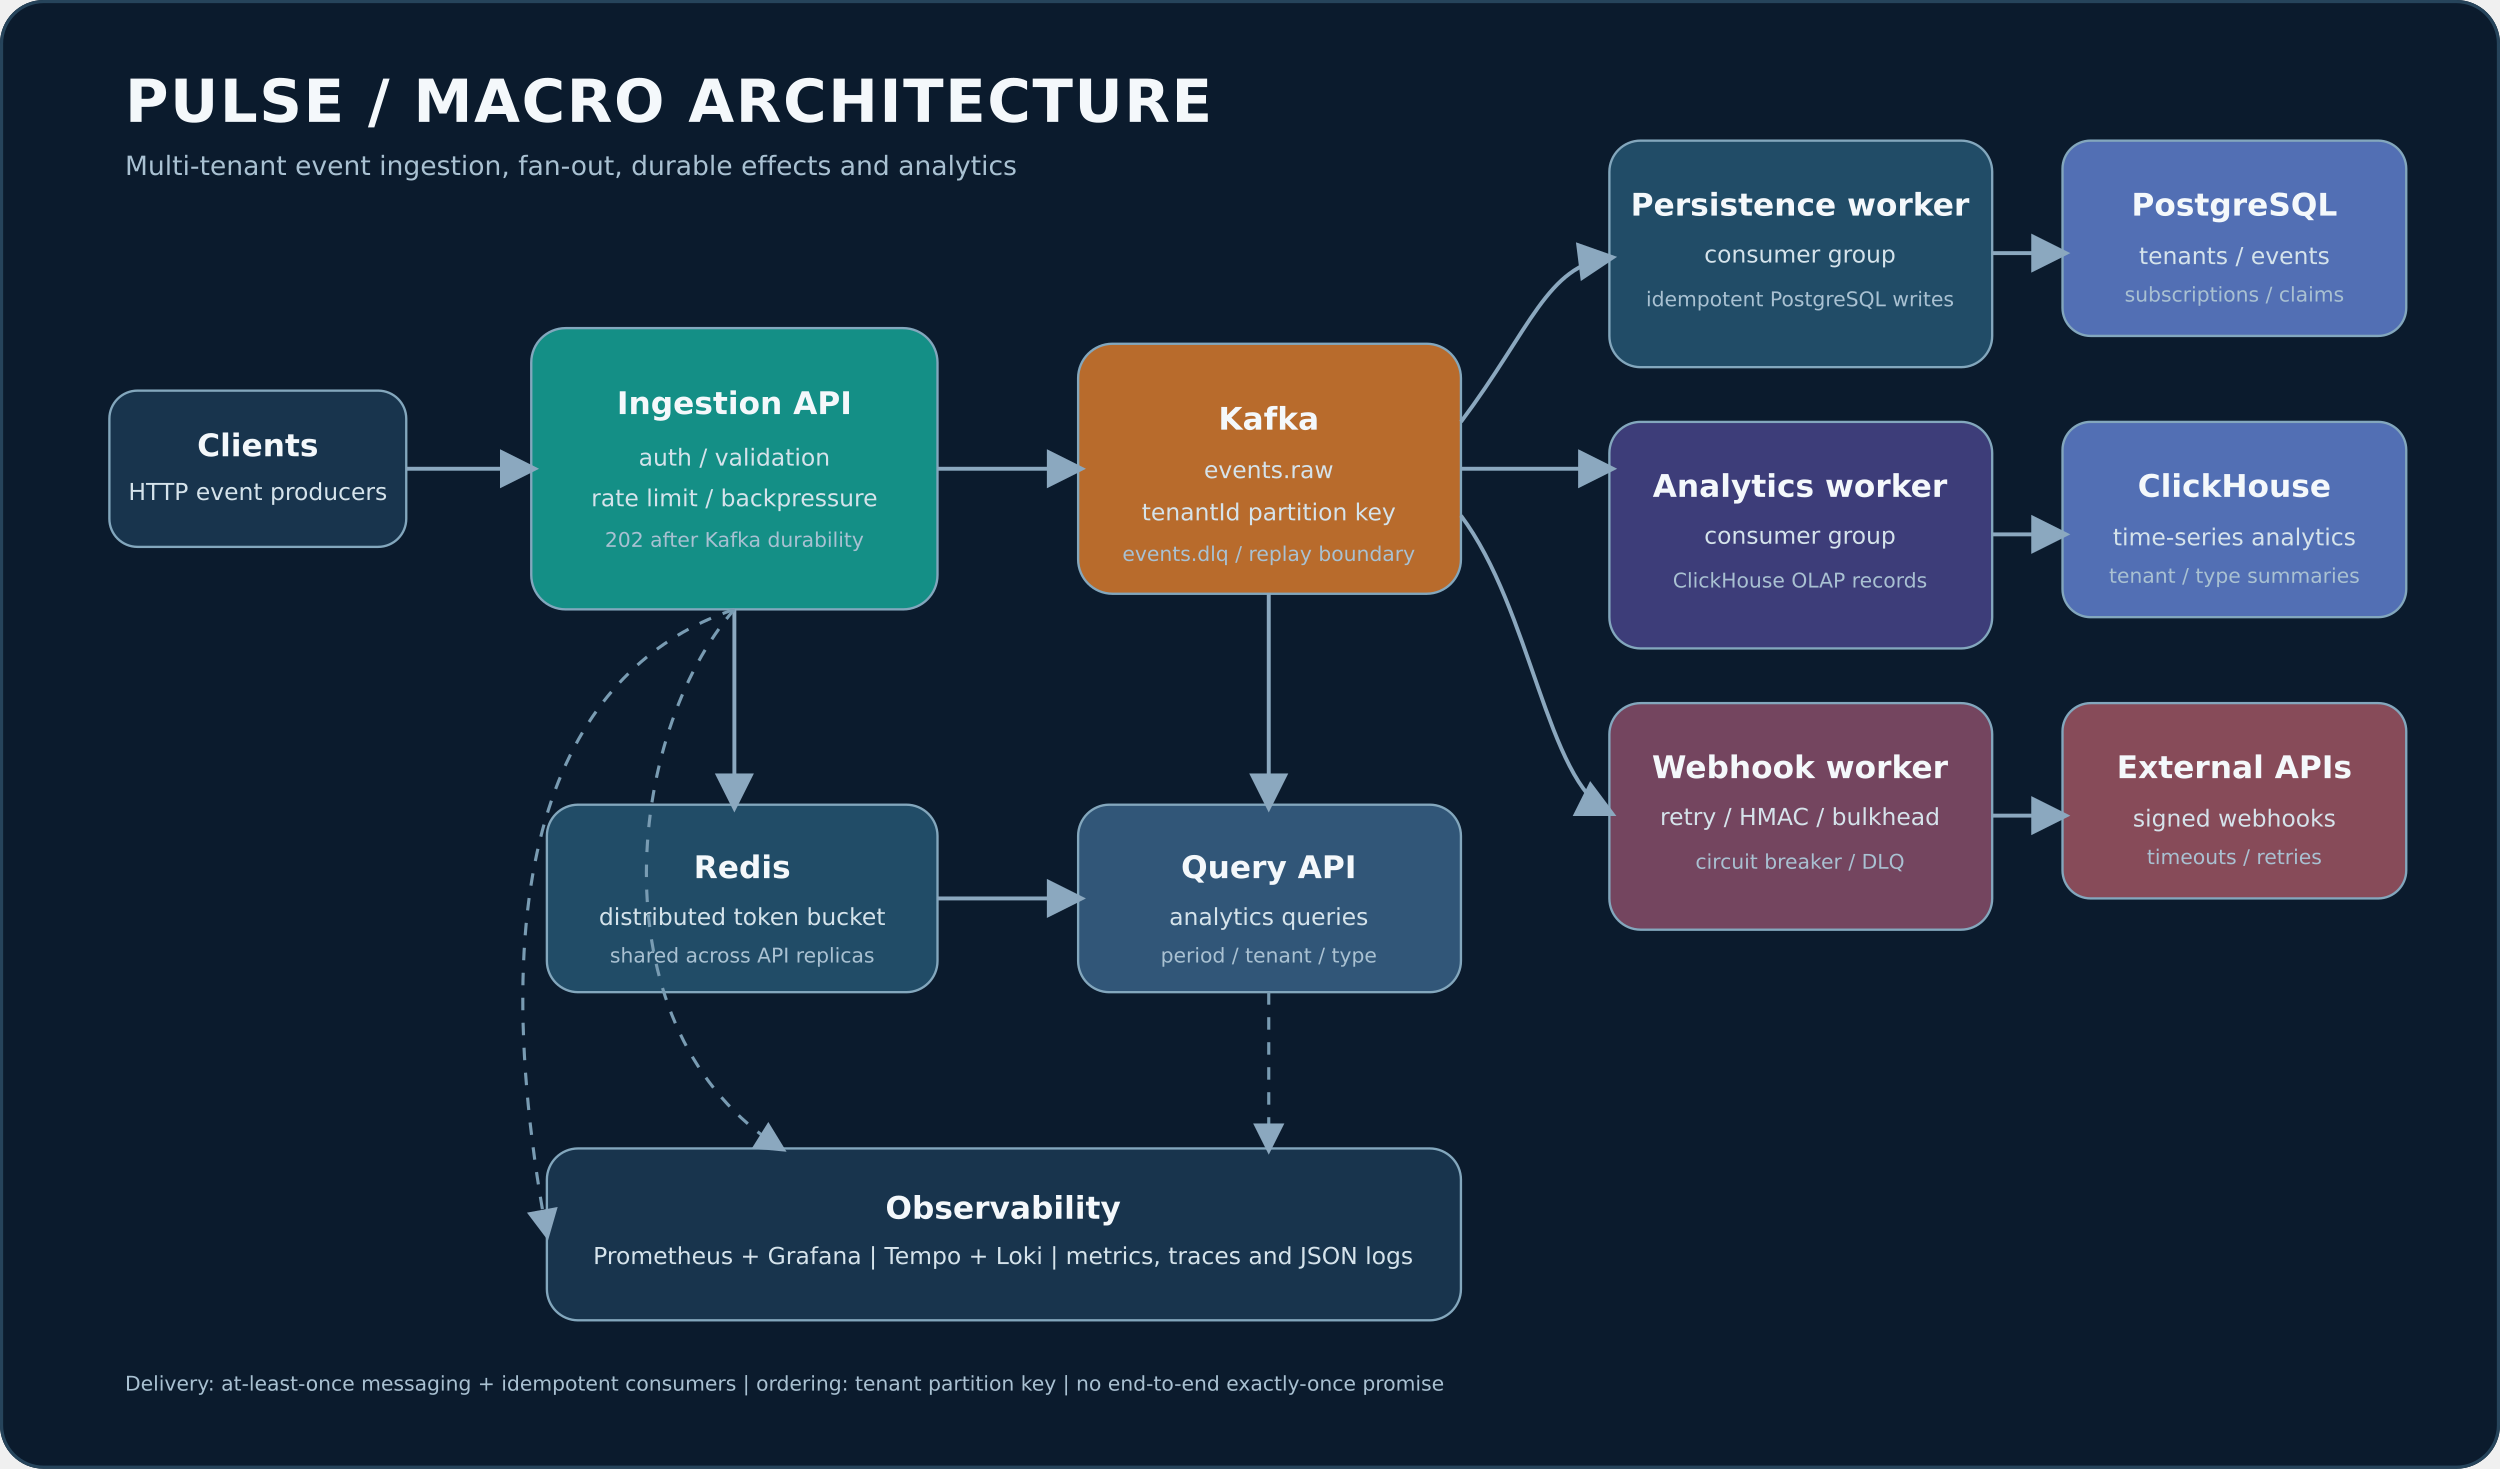
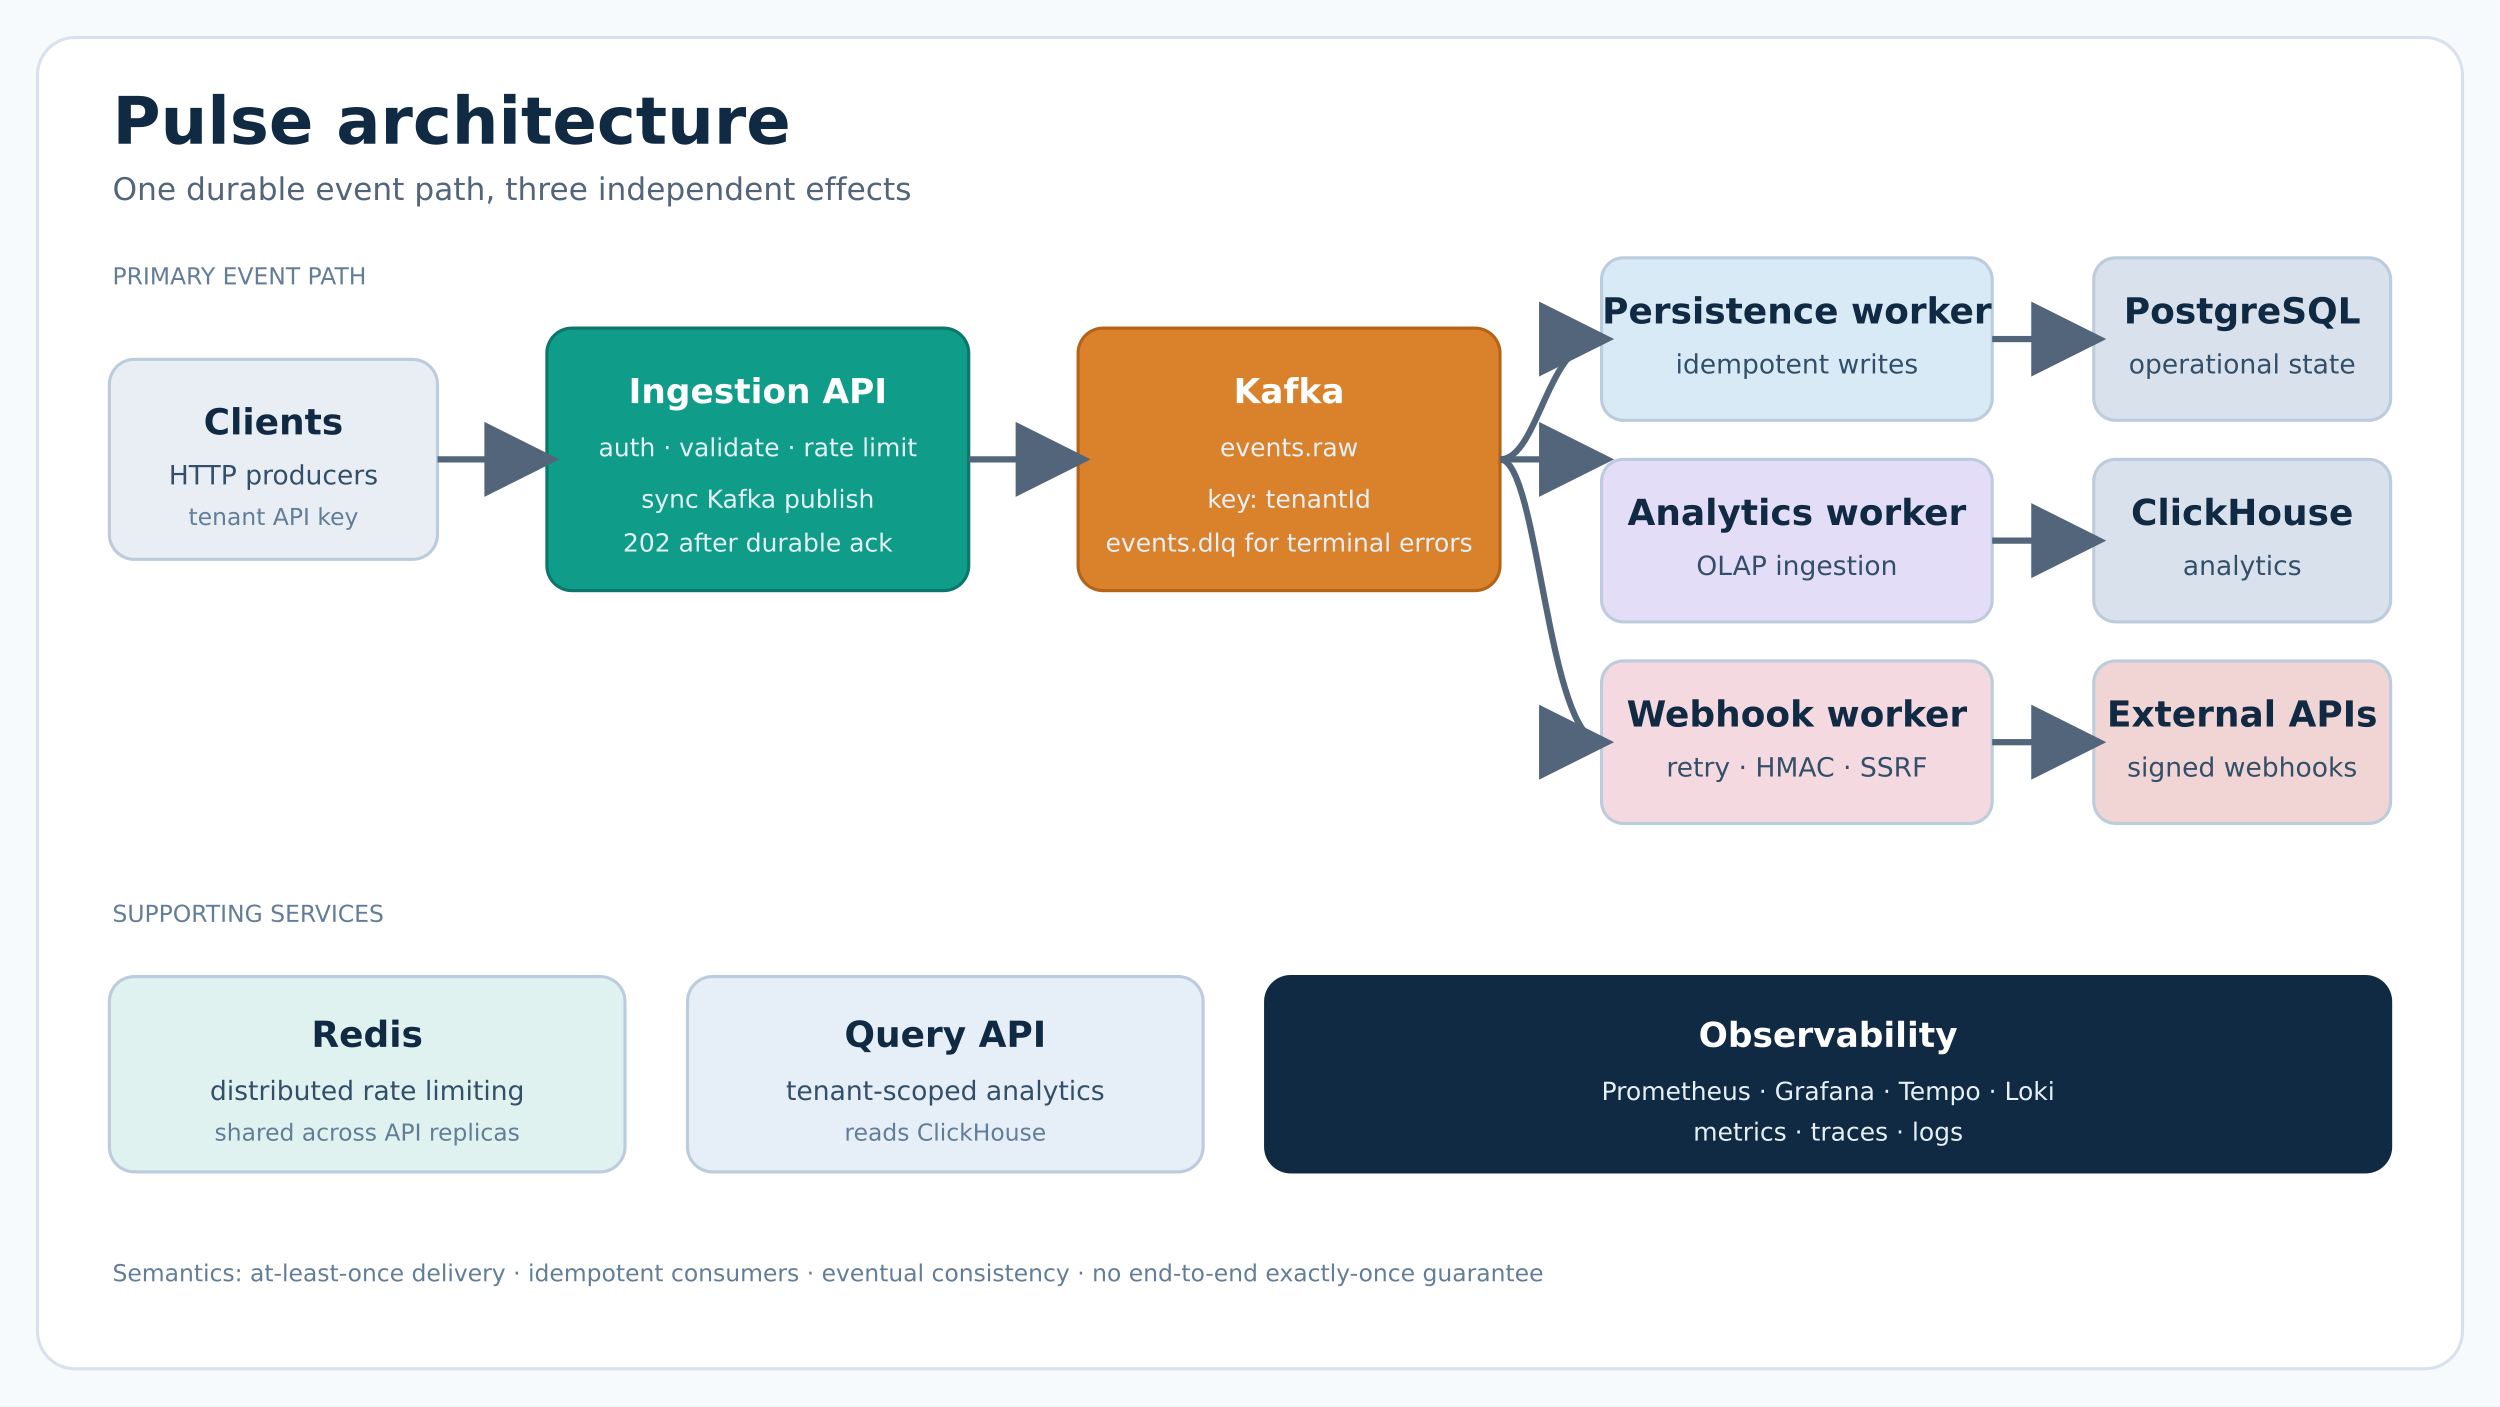
- <svg xmlns="http://www.w3.org/2000/svg" width="1600" height="940" viewBox="0 0 1600 940" role="img" aria-labelledby="title desc">
+ <svg xmlns="http://www.w3.org/2000/svg" width="1600" height="900" viewBox="0 0 1600 900" role="img" aria-labelledby="title desc">
  <defs>
-     <marker id="arrow" markerWidth="10" markerHeight="10" refX="8" refY="5" orient="auto">
-       <path d="M0,0 L10,5 L0,10 z" fill="#8ba8bf" />
+     <marker id="arrow" markerWidth="12" markerHeight="12" refX="10" refY="6" orient="auto">
+       <path d="M0,0 L12,6 L0,12 z" fill="#52657a" />
    </marker>
    <style>
-       .title { font-family: DejaVu Sans; font-size: 38px; font-weight: 700; fill: #f4f8fb; letter-spacing: 1px; }
-       .subtitle { font-family: DejaVu Sans; font-size: 17px; font-weight: 400; fill: #a9c1d2; }
-       .label { font-family: DejaVu Sans; font-size: 20px; font-weight: 700; fill: #f4f8fb; }
-       .small { font-family: DejaVu Sans; font-size: 15px; font-weight: 400; fill: #d5e3eb; }
-       .tiny { font-family: DejaVu Sans; font-size: 13px; font-weight: 400; fill: #a9c1d2; }
-       .box { stroke: #83a7bd; stroke-width: 1.5; }
-       .flow { fill: none; stroke: #8ba8bf; stroke-width: 2.5; marker-end: url(#arrow); }
-       .trace { fill: none; stroke: #799cb3; stroke-width: 2; stroke-dasharray: 8 8; marker-end: url(#arrow); }
+       .title { font-family: DejaVu Sans, sans-serif; font-size: 42px; font-weight: 700; fill: #102a43; }
+       .subtitle { font-family: DejaVu Sans, sans-serif; font-size: 20px; fill: #52657a; }
+       .heading { font-family: DejaVu Sans, sans-serif; font-size: 23px; font-weight: 700; fill: #102a43; }
+       .body { font-family: DejaVu Sans, sans-serif; font-size: 17px; fill: #334e68; }
+       .small { font-family: DejaVu Sans, sans-serif; font-size: 15px; fill: #627d98; }
+       .inverse-heading { font-family: DejaVu Sans, sans-serif; font-size: 22px; font-weight: 700; fill: #ffffff; }
+       .inverse-body { font-family: DejaVu Sans, sans-serif; font-size: 16px; fill: #e6f0f7; }
+       .card { stroke: #bcccdc; stroke-width: 2; }
+       .flow { fill: none; stroke: #52657a; stroke-width: 4; marker-end: url(#arrow); }
    </style>
  </defs>
-   <rect width="1600" height="940" rx="28" fill="#0b1b2d" />
-   <rect x="1" y="1" width="1598" height="938" rx="27" fill="none" stroke="#26445b" stroke-width="2" />
-   <text x="80" y="78" class="title">PULSE / MACRO ARCHITECTURE</text>
-   <text x="80" y="112" class="subtitle">Multi-tenant event ingestion, fan-out, durable effects and analytics</text>
-   <g>
-     <rect x="70" y="250" width="190" height="100" rx="18" fill="#18344d" class="box" />
-     <text x="165" y="292" text-anchor="middle" class="label">Clients</text>
-     <text x="165" y="320" text-anchor="middle" class="small">HTTP event producers</text>
-     <rect x="340" y="210" width="260" height="180" rx="22" fill="#148f86" class="box" />
-     <text x="470" y="265" text-anchor="middle" class="label">Ingestion API</text>
-     <text x="470" y="298" text-anchor="middle" class="small">auth / validation</text>
-     <text x="470" y="324" text-anchor="middle" class="small">rate limit / backpressure</text>
-     <text x="470" y="350" text-anchor="middle" class="tiny">202 after Kafka durability</text>
-     <rect x="690" y="220" width="245" height="160" rx="22" fill="#b86b2c" class="box" />
-     <text x="812" y="275" text-anchor="middle" class="label">Kafka</text>
-     <text x="812" y="306" text-anchor="middle" class="small">events.raw</text>
-     <text x="812" y="333" text-anchor="middle" class="small">tenantId partition key</text>
-     <text x="812" y="359" text-anchor="middle" class="tiny">events.dlq / replay boundary</text>
-   </g>
-   <path d="M260 300 H340" class="flow" />
-   <path d="M600 300 H690" class="flow" />
-   <g>
-     <rect x="1030" y="90" width="245" height="145" rx="20" fill="#214c67" class="box" />
-     <text x="1152" y="138" text-anchor="middle" class="label">Persistence worker</text>
-     <text x="1152" y="168" text-anchor="middle" class="small">consumer group</text>
-     <text x="1152" y="196" text-anchor="middle" class="tiny">idempotent PostgreSQL writes</text>
-     <rect x="1030" y="270" width="245" height="145" rx="20" fill="#3d3d79" class="box" />
-     <text x="1152" y="318" text-anchor="middle" class="label">Analytics worker</text>
-     <text x="1152" y="348" text-anchor="middle" class="small">consumer group</text>
-     <text x="1152" y="376" text-anchor="middle" class="tiny">ClickHouse OLAP records</text>
-     <rect x="1030" y="450" width="245" height="145" rx="20" fill="#74455f" class="box" />
-     <text x="1152" y="498" text-anchor="middle" class="label">Webhook worker</text>
-     <text x="1152" y="528" text-anchor="middle" class="small">retry / HMAC / bulkhead</text>
-     <text x="1152" y="556" text-anchor="middle" class="tiny">circuit breaker / DLQ</text>
-   </g>
-   <path d="M935 270 C980 210 990 170 1030 165" class="flow" />
-   <path d="M935 300 H1030" class="flow" />
-   <path d="M935 330 C980 390 990 500 1030 520" class="flow" />
-   <g>
-     <rect x="1320" y="90" width="220" height="125" rx="18" fill="#526fb4" class="box" />
-     <text x="1430" y="138" text-anchor="middle" class="label">PostgreSQL</text>
-     <text x="1430" y="169" text-anchor="middle" class="small">tenants / events</text>
-     <text x="1430" y="193" text-anchor="middle" class="tiny">subscriptions / claims</text>
-     <rect x="1320" y="270" width="220" height="125" rx="18" fill="#526fb4" class="box" />
-     <text x="1430" y="318" text-anchor="middle" class="label">ClickHouse</text>
-     <text x="1430" y="349" text-anchor="middle" class="small">time-series analytics</text>
-     <text x="1430" y="373" text-anchor="middle" class="tiny">tenant / type summaries</text>
-     <rect x="1320" y="450" width="220" height="125" rx="18" fill="#874b59" class="box" />
-     <text x="1430" y="498" text-anchor="middle" class="label">External APIs</text>
-     <text x="1430" y="529" text-anchor="middle" class="small">signed webhooks</text>
-     <text x="1430" y="553" text-anchor="middle" class="tiny">timeouts / retries</text>
-   </g>
-   <path d="M1275 162 H1320" class="flow" />
-   <path d="M1275 342 H1320" class="flow" />
-   <path d="M1275 522 H1320" class="flow" />
-   <g>
-     <rect x="350" y="515" width="250" height="120" rx="20" fill="#214c67" class="box" />
-     <text x="475" y="562" text-anchor="middle" class="label">Redis</text>
-     <text x="475" y="592" text-anchor="middle" class="small">distributed token bucket</text>
-     <text x="475" y="616" text-anchor="middle" class="tiny">shared across API replicas</text>
-     <rect x="690" y="515" width="245" height="120" rx="20" fill="#315678" class="box" />
-     <text x="812" y="562" text-anchor="middle" class="label">Query API</text>
-     <text x="812" y="592" text-anchor="middle" class="small">analytics queries</text>
-     <text x="812" y="616" text-anchor="middle" class="tiny">period / tenant / type</text>
-     <rect x="350" y="735" width="585" height="110" rx="20" fill="#18344d" class="box" />
-     <text x="642" y="780" text-anchor="middle" class="label">Observability</text>
-     <text x="642" y="809" text-anchor="middle" class="small">Prometheus + Grafana | Tempo + Loki | metrics, traces and JSON logs</text>
-   </g>
-   <path d="M470 390 V515" class="flow" />
-   <path d="M600 575 H690" class="flow" />
-   <path d="M812 380 V515" class="flow" />
-   <path d="M470 390 C400 470 380 660 500 735" class="trace" />
-   <path d="M812 635 V735" class="trace" />
-   <path d="M470 390 C380 420 300 520 350 790" class="trace" />
-   <text x="80" y="890" class="tiny">Delivery: at-least-once messaging + idempotent consumers | ordering: tenant partition key | no end-to-end exactly-once promise</text>
+   <rect width="1600" height="900" fill="#f7fafc" />
+   <rect x="24" y="24" width="1552" height="852" rx="24" fill="#ffffff" stroke="#d9e2ec" stroke-width="2" />
+   <text x="72" y="92" class="title">Pulse architecture</text>
+   <text x="72" y="128" class="subtitle">One durable event path, three independent effects</text>
+   <text x="72" y="182" class="small">PRIMARY EVENT PATH</text>
+   <rect x="70" y="230" width="210" height="128" rx="16" fill="#e8eef4" class="card" />
+   <text x="175" y="278" text-anchor="middle" class="heading">Clients</text>
+   <text x="175" y="310" text-anchor="middle" class="body">HTTP producers</text>
+   <text x="175" y="336" text-anchor="middle" class="small">tenant API key</text>
+   <rect x="350" y="210" width="270" height="168" rx="16" fill="#0f9d8a" stroke="#0b776b" stroke-width="2" />
+   <text x="485" y="258" text-anchor="middle" class="inverse-heading">Ingestion API</text>
+   <text x="485" y="292" text-anchor="middle" class="inverse-body">auth · validate · rate limit</text>
+   <text x="485" y="325" text-anchor="middle" class="inverse-body">sync Kafka publish</text>
+   <text x="485" y="353" text-anchor="middle" class="inverse-body">202 after durable ack</text>
+   <rect x="690" y="210" width="270" height="168" rx="16" fill="#d9822b" stroke="#b56317" stroke-width="2" />
+   <text x="825" y="258" text-anchor="middle" class="inverse-heading">Kafka</text>
+   <text x="825" y="292" text-anchor="middle" class="inverse-body">events.raw</text>
+   <text x="825" y="325" text-anchor="middle" class="inverse-body">key: tenantId</text>
+   <text x="825" y="353" text-anchor="middle" class="inverse-body">events.dlq for terminal errors</text>
+   <path d="M280 294 H350" class="flow" />
+   <path d="M620 294 H690" class="flow" />
+   <rect x="1025" y="165" width="250" height="104" rx="14" fill="#d9eaf7" class="card" />
+   <text x="1150" y="207" text-anchor="middle" class="heading">Persistence worker</text>
+   <text x="1150" y="239" text-anchor="middle" class="body">idempotent writes</text>
+   <rect x="1025" y="294" width="250" height="104" rx="14" fill="#e4ddf7" class="card" />
+   <text x="1150" y="336" text-anchor="middle" class="heading">Analytics worker</text>
+   <text x="1150" y="368" text-anchor="middle" class="body">OLAP ingestion</text>
+   <rect x="1025" y="423" width="250" height="104" rx="14" fill="#f5d9e1" class="card" />
+   <text x="1150" y="465" text-anchor="middle" class="heading">Webhook worker</text>
+   <text x="1150" y="497" text-anchor="middle" class="body">retry · HMAC · SSRF</text>
+   <rect x="1340" y="165" width="190" height="104" rx="14" fill="#d9e2ec" class="card" />
+   <text x="1435" y="207" text-anchor="middle" class="heading">PostgreSQL</text>
+   <text x="1435" y="239" text-anchor="middle" class="body">operational state</text>
+   <rect x="1340" y="294" width="190" height="104" rx="14" fill="#d9e2ec" class="card" />
+   <text x="1435" y="336" text-anchor="middle" class="heading">ClickHouse</text>
+   <text x="1435" y="368" text-anchor="middle" class="body">analytics</text>
+   <rect x="1340" y="423" width="190" height="104" rx="14" fill="#f1d4d4" class="card" />
+   <text x="1435" y="465" text-anchor="middle" class="heading">External APIs</text>
+   <text x="1435" y="497" text-anchor="middle" class="body">signed webhooks</text>
+   <path d="M960 294 C985 294 990 217 1025 217" class="flow" />
+   <path d="M960 294 H1025" class="flow" />
+   <path d="M960 294 C985 294 990 475 1025 475" class="flow" />
+   <path d="M1275 217 H1340" class="flow" />
+   <path d="M1275 346 H1340" class="flow" />
+   <path d="M1275 475 H1340" class="flow" />
+   <text x="72" y="590" class="small">SUPPORTING SERVICES</text>
+   <rect x="70" y="625" width="330" height="125" rx="16" fill="#e0f2ef" class="card" />
+   <text x="235" y="670" text-anchor="middle" class="heading">Redis</text>
+   <text x="235" y="704" text-anchor="middle" class="body">distributed rate limiting</text>
+   <text x="235" y="730" text-anchor="middle" class="small">shared across API replicas</text>
+   <rect x="440" y="625" width="330" height="125" rx="16" fill="#e6eef7" class="card" />
+   <text x="605" y="670" text-anchor="middle" class="heading">Query API</text>
+   <text x="605" y="704" text-anchor="middle" class="body">tenant-scoped analytics</text>
+   <text x="605" y="730" text-anchor="middle" class="small">reads ClickHouse</text>
+   <rect x="810" y="625" width="720" height="125" rx="16" fill="#102a43" stroke="#102a43" stroke-width="2" />
+   <text x="1170" y="670" text-anchor="middle" class="inverse-heading">Observability</text>
+   <text x="1170" y="704" text-anchor="middle" class="inverse-body">Prometheus · Grafana · Tempo · Loki</text>
+   <text x="1170" y="730" text-anchor="middle" class="inverse-body">metrics · traces · logs</text>
+   <text x="72" y="820" class="small">Semantics: at-least-once delivery · idempotent consumers · eventual consistency · no end-to-end exactly-once guarantee</text>
</svg>
